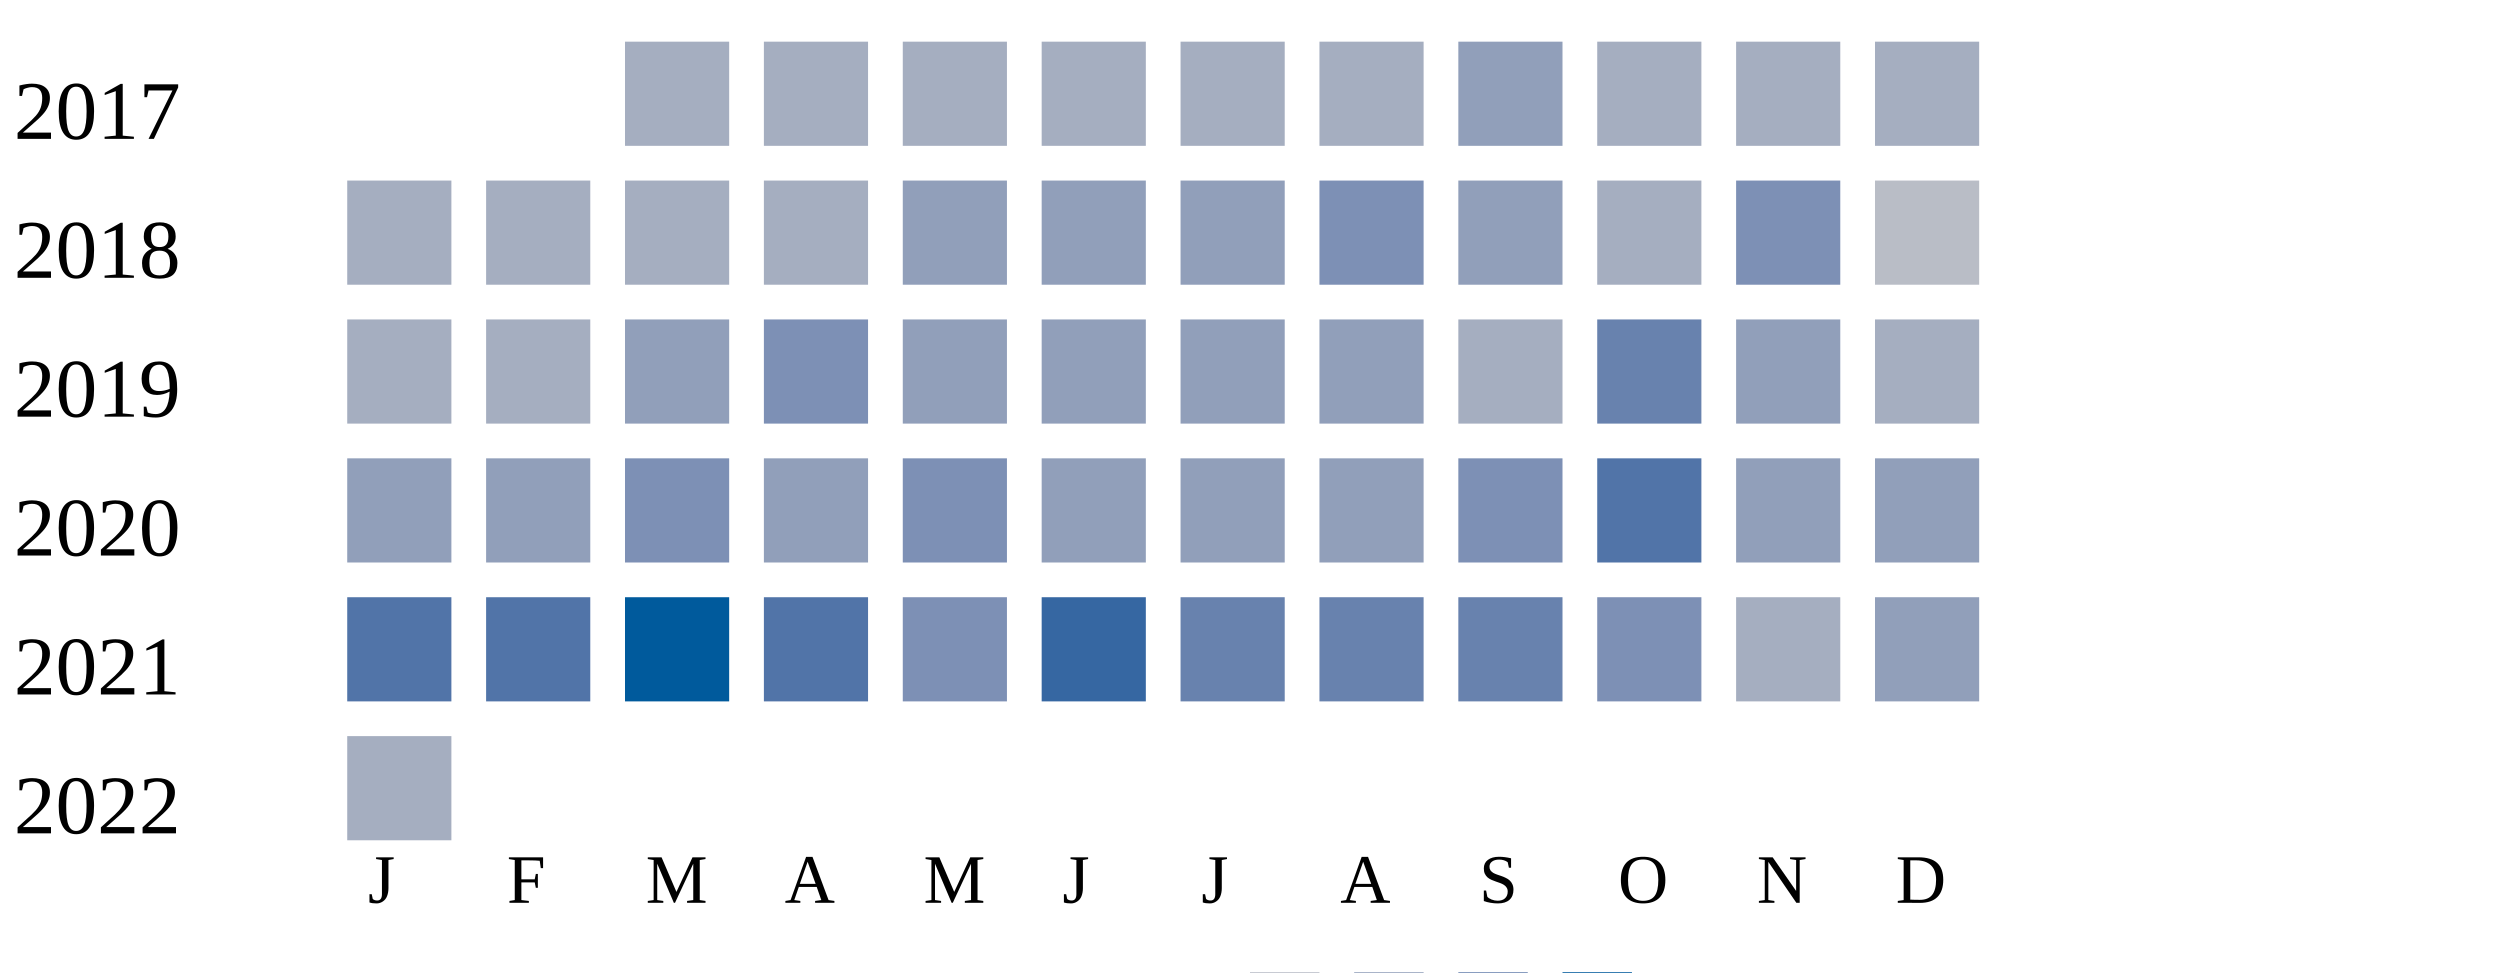
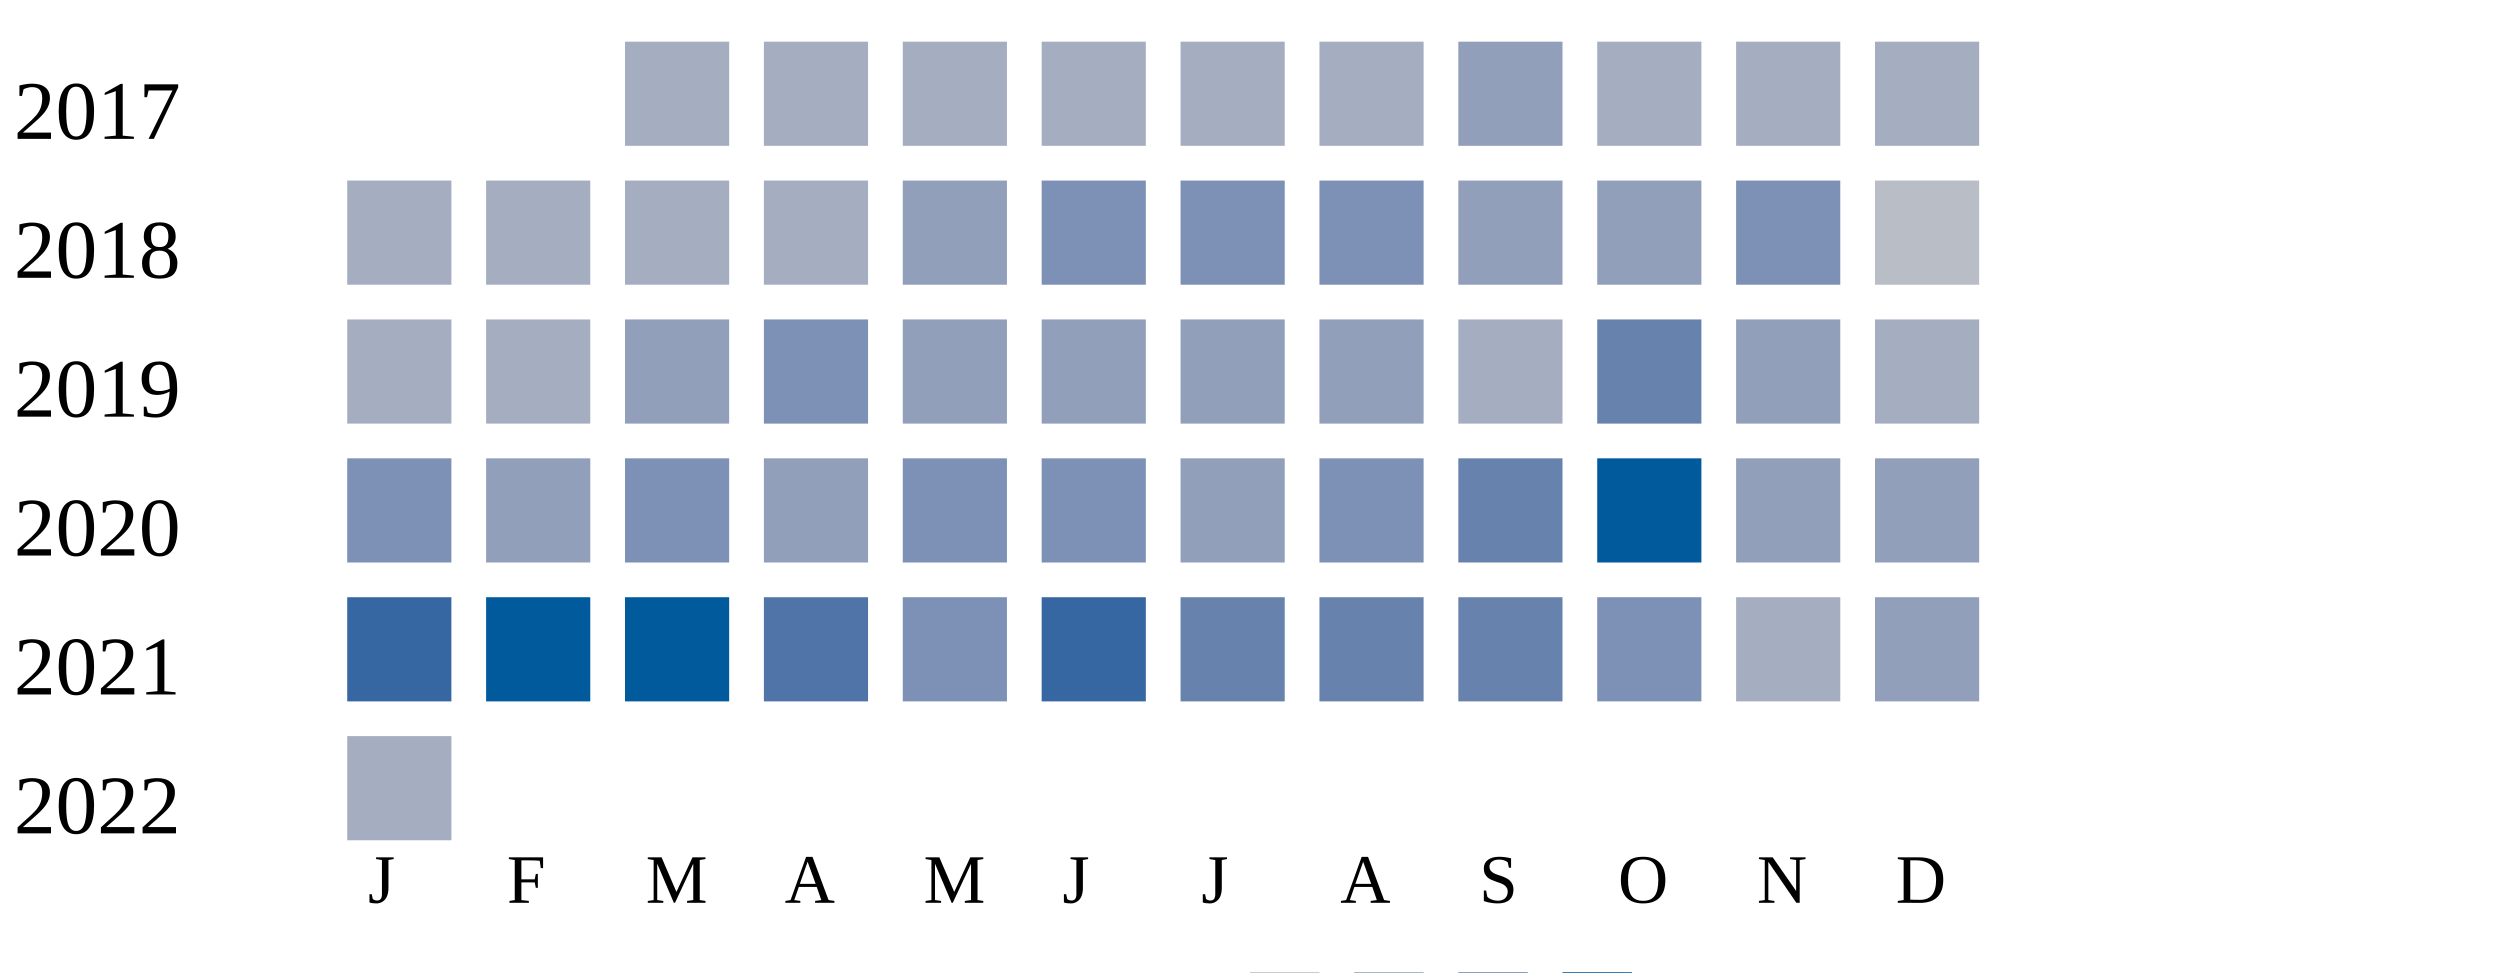
<svg xmlns="http://www.w3.org/2000/svg" width="360" height="140">
  <g transform="translate(0 0)">
    <text x="2" y="20">2017</text>
    <rect x="90" y="6" width="15" height="15" fill="#a5aec0" />
    <rect x="110" y="6" width="15" height="15" fill="#a5aec0" />
    <rect x="130" y="6" width="15" height="15" fill="#a5aec0" />
    <rect x="150" y="6" width="15" height="15" fill="#a5aec0" />
    <rect x="170" y="6" width="15" height="15" fill="#a5aec0" />
    <rect x="190" y="6" width="15" height="15" fill="#a5aec0" />
    <rect x="210" y="6" width="15" height="15" fill="#919fba" />
    <rect x="230" y="6" width="15" height="15" fill="#a5aec0" />
    <rect x="250" y="6" width="15" height="15" fill="#a5aec0" />
    <rect x="270" y="6" width="15" height="15" fill="#a5aec0" />
  </g>
  <g transform="translate(0 20)">
    <text x="2" y="20">2018</text>
    <rect x="50" y="6" width="15" height="15" fill="#a5aec0" />
    <rect x="70" y="6" width="15" height="15" fill="#a5aec0" />
    <rect x="90" y="6" width="15" height="15" fill="#a5aec0" />
    <rect x="110" y="6" width="15" height="15" fill="#a5aec0" />
    <rect x="130" y="6" width="15" height="15" fill="#919fba" />
-     <rect x="150" y="6" width="15" height="15" fill="#919fba" />
-     <rect x="170" y="6" width="15" height="15" fill="#919fba" />
+     <rect x="150" y="6" width="15" height="15" fill="#7d90b5" />
+     <rect x="170" y="6" width="15" height="15" fill="#7d90b5" />
    <rect x="190" y="6" width="15" height="15" fill="#7d90b5" />
    <rect x="210" y="6" width="15" height="15" fill="#919fba" />
-     <rect x="230" y="6" width="15" height="15" fill="#a5aec0" />
+     <rect x="230" y="6" width="15" height="15" fill="#919fba" />
    <rect x="250" y="6" width="15" height="15" fill="#7d90b5" />
    <rect x="270" y="6" width="15" height="15" fill="#b9bdc6" />
  </g>
  <g transform="translate(0 40)">
    <text x="2" y="20">2019</text>
    <rect x="50" y="6" width="15" height="15" fill="#a5aec0" />
    <rect x="70" y="6" width="15" height="15" fill="#a5aec0" />
    <rect x="90" y="6" width="15" height="15" fill="#919fba" />
    <rect x="110" y="6" width="15" height="15" fill="#7d90b5" />
    <rect x="130" y="6" width="15" height="15" fill="#919fba" />
    <rect x="150" y="6" width="15" height="15" fill="#919fba" />
    <rect x="170" y="6" width="15" height="15" fill="#919fba" />
    <rect x="190" y="6" width="15" height="15" fill="#919fba" />
    <rect x="210" y="6" width="15" height="15" fill="#a5aec0" />
    <rect x="230" y="6" width="15" height="15" fill="#6882ae" />
    <rect x="250" y="6" width="15" height="15" fill="#919fba" />
    <rect x="270" y="6" width="15" height="15" fill="#a5aec0" />
  </g>
  <g transform="translate(0 60)">
    <text x="2" y="20">2020</text>
-     <rect x="50" y="6" width="15" height="15" fill="#919fba" />
+     <rect x="50" y="6" width="15" height="15" fill="#7d90b5" />
    <rect x="70" y="6" width="15" height="15" fill="#919fba" />
    <rect x="90" y="6" width="15" height="15" fill="#7d90b5" />
    <rect x="110" y="6" width="15" height="15" fill="#919fba" />
    <rect x="130" y="6" width="15" height="15" fill="#7d90b5" />
-     <rect x="150" y="6" width="15" height="15" fill="#919fba" />
+     <rect x="150" y="6" width="15" height="15" fill="#7d90b5" />
    <rect x="170" y="6" width="15" height="15" fill="#919fba" />
-     <rect x="190" y="6" width="15" height="15" fill="#919fba" />
-     <rect x="210" y="6" width="15" height="15" fill="#7d90b5" />
-     <rect x="230" y="6" width="15" height="15" fill="#5174a8" />
+     <rect x="190" y="6" width="15" height="15" fill="#7d90b5" />
+     <rect x="210" y="6" width="15" height="15" fill="#6882ae" />
+     <rect x="230" y="6" width="15" height="15" fill="#005a9c" />
    <rect x="250" y="6" width="15" height="15" fill="#919fba" />
    <rect x="270" y="6" width="15" height="15" fill="#919fba" />
  </g>
  <g transform="translate(0 80)">
    <text x="2" y="20">2021</text>
-     <rect x="50" y="6" width="15" height="15" fill="#5174a8" />
-     <rect x="70" y="6" width="15" height="15" fill="#5174a8" />
+     <rect x="50" y="6" width="15" height="15" fill="#3667a2" />
+     <rect x="70" y="6" width="15" height="15" fill="#005a9c" />
    <rect x="90" y="6" width="15" height="15" fill="#005a9c" />
    <rect x="110" y="6" width="15" height="15" fill="#5174a8" />
    <rect x="130" y="6" width="15" height="15" fill="#7d90b5" />
    <rect x="150" y="6" width="15" height="15" fill="#3667a2" />
    <rect x="170" y="6" width="15" height="15" fill="#6882ae" />
    <rect x="190" y="6" width="15" height="15" fill="#6882ae" />
    <rect x="210" y="6" width="15" height="15" fill="#6882ae" />
    <rect x="230" y="6" width="15" height="15" fill="#7d90b5" />
    <rect x="250" y="6" width="15" height="15" fill="#a5aec0" />
    <rect x="270" y="6" width="15" height="15" fill="#919fba" />
  </g>
  <g transform="translate(0 100)">
    <text x="2" y="20">2022</text>
    <rect x="50" y="6" width="15" height="15" fill="#a5aec0" />
  </g>
  <text style="font-size: 10px; text-align: center" x="53" y="130">J</text>
  <text style="font-size: 10px; text-align: center" x="73" y="130">F</text>
  <text style="font-size: 10px; text-align: center" x="93" y="130">M</text>
  <text style="font-size: 10px; text-align: center" x="113" y="130">A</text>
  <text style="font-size: 10px; text-align: center" x="133" y="130">M</text>
  <text style="font-size: 10px; text-align: center" x="153" y="130">J</text>
  <text style="font-size: 10px; text-align: center" x="173" y="130">J</text>
  <text style="font-size: 10px; text-align: center" x="193" y="130">A</text>
  <text style="font-size: 10px; text-align: center" x="213" y="130">S</text>
  <text style="font-size: 10px; text-align: center" x="233" y="130">O</text>
  <text style="font-size: 10px; text-align: center" x="253" y="130">N</text>
  <text style="font-size: 10px; text-align: center" x="273" y="130">D</text>
  <text style="font-size: 10px;" x="155" y="149">Less</text>
  <rect fill="#b9bdc6" width="10" height="10" x="180" y="140" />
  <rect fill="#919fba" width="10" height="10" x="195" y="140" />
  <rect fill="#6882ae" width="10" height="10" x="210" y="140" />
  <rect fill="#005a9c" width="10" height="10" x="225" y="140" />
  <text x="240" y="149" style="font-size: 10px;">More</text>
</svg>
